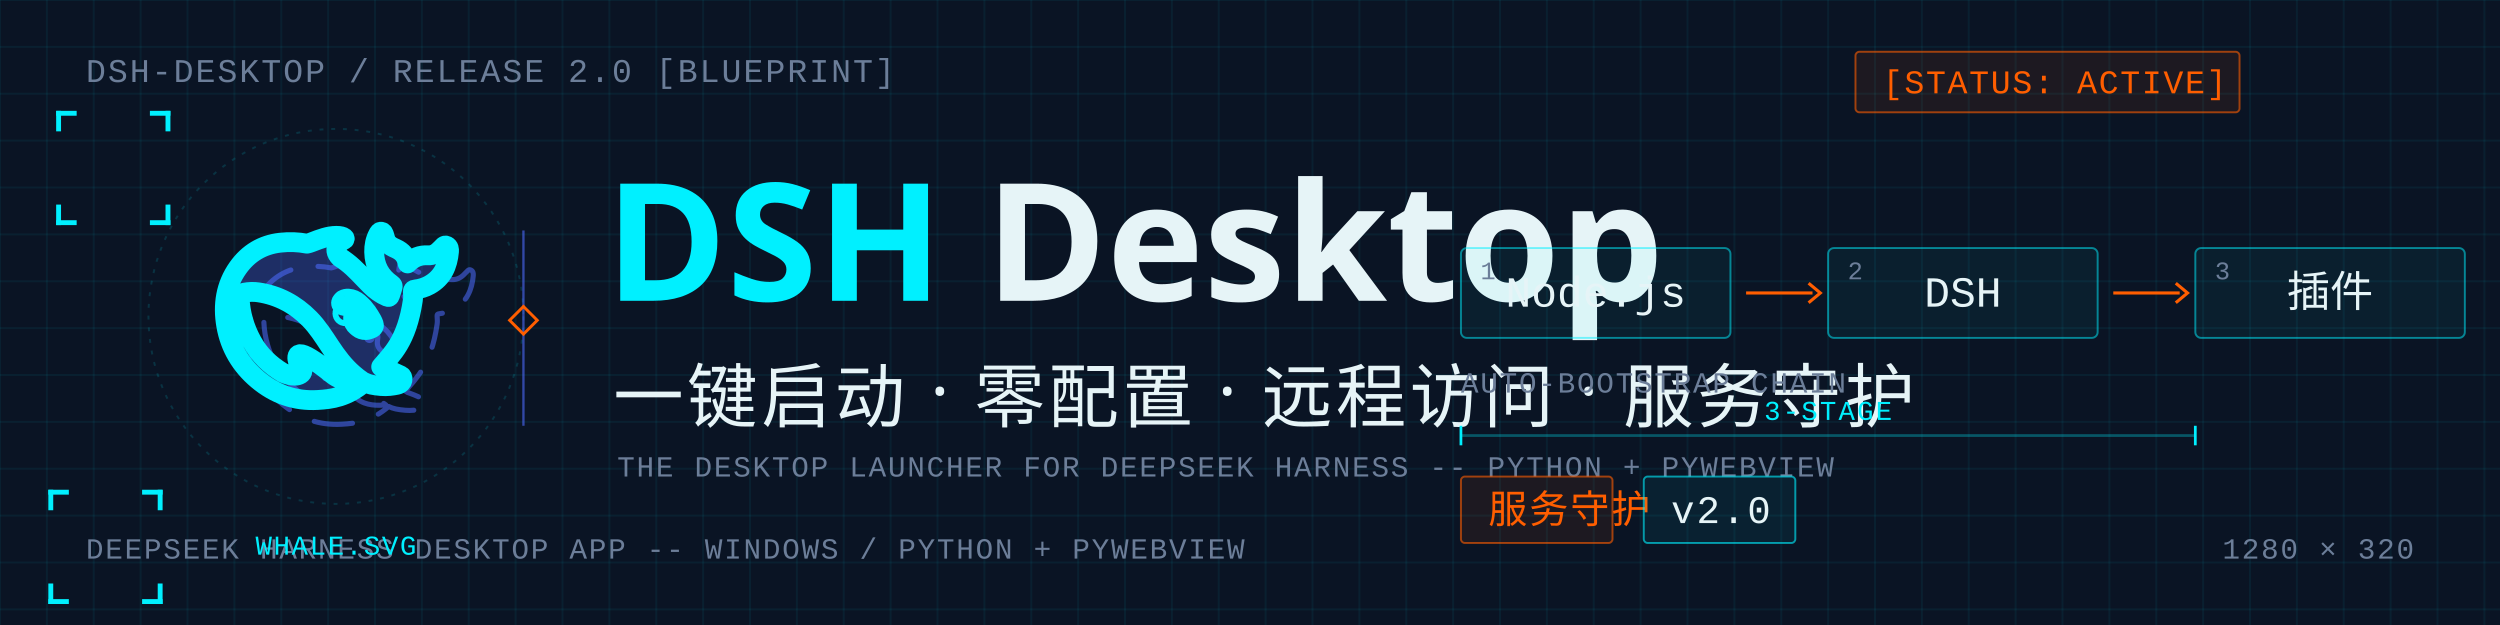
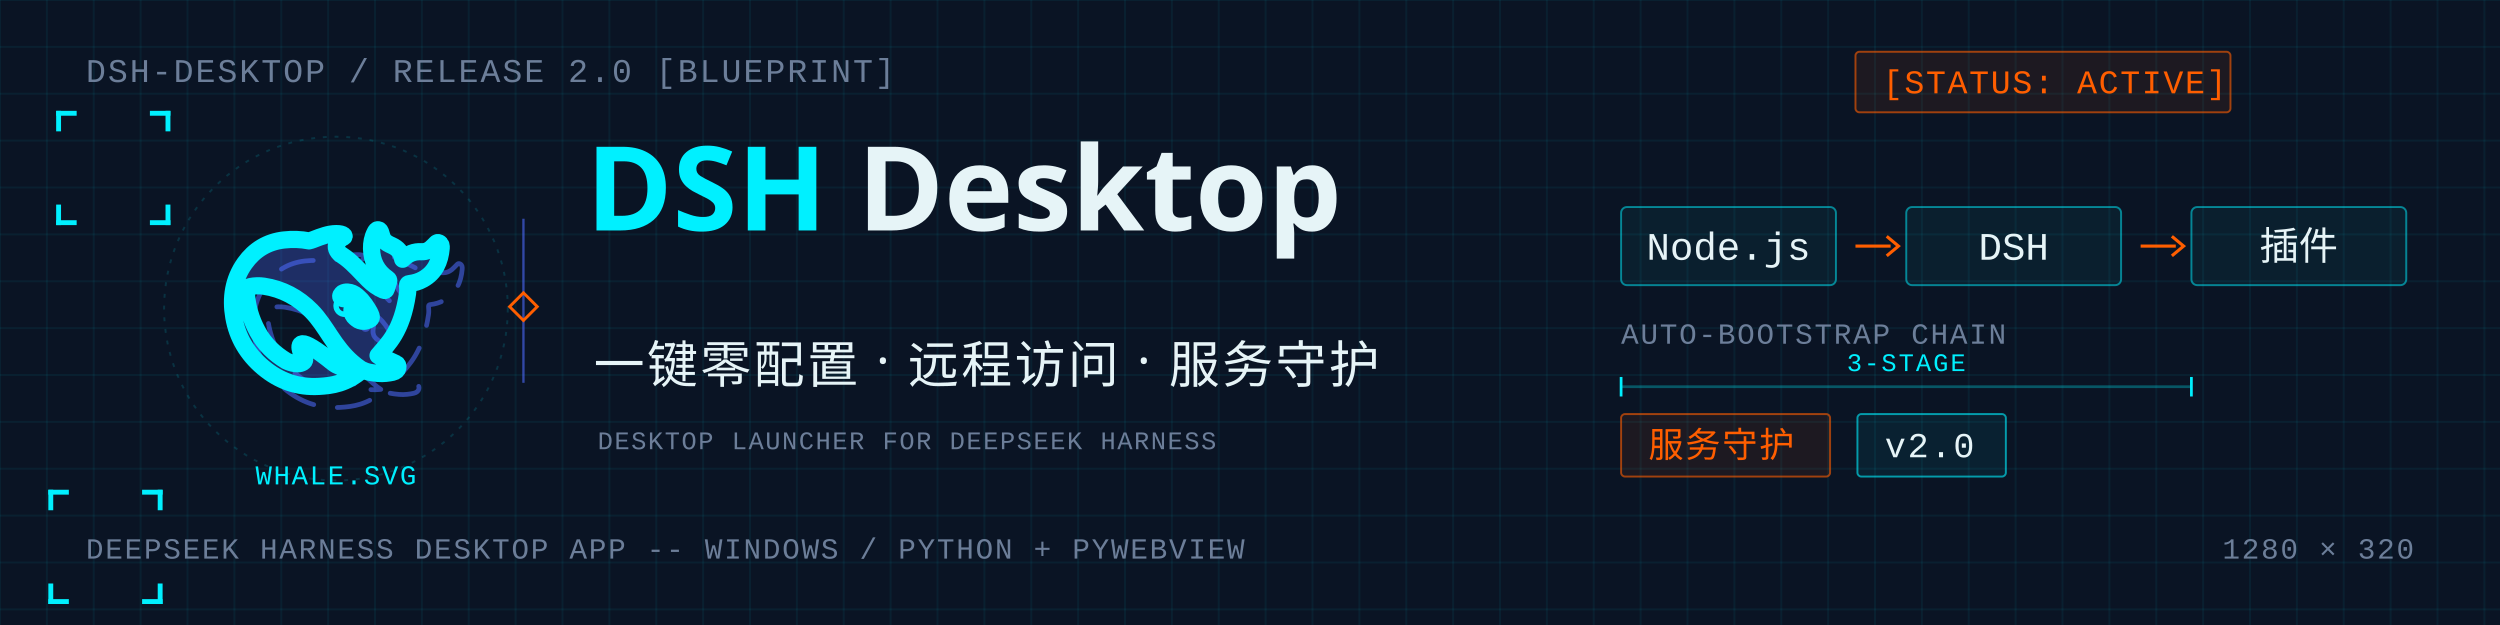
<svg xmlns="http://www.w3.org/2000/svg" width="1280" height="320" viewBox="0 0 1280 320">
  <rect width="1280" height="320" fill="#0A1424" />
  <ellipse cx="640" cy="160" rx="760" ry="240" fill="url(#glow)" />
  <line x1="0" y1="0" x2="0" y2="320" stroke="rgba(0,240,255,0.055)" stroke-width="1" vector-effect="non-scaling-stroke" />
  <line x1="24" y1="0" x2="24" y2="320" stroke="rgba(0,240,255,0.055)" stroke-width="1" vector-effect="non-scaling-stroke" />
  <line x1="48" y1="0" x2="48" y2="320" stroke="rgba(0,240,255,0.055)" stroke-width="1" vector-effect="non-scaling-stroke" />
  <line x1="72" y1="0" x2="72" y2="320" stroke="rgba(0,240,255,0.055)" stroke-width="1" vector-effect="non-scaling-stroke" />
  <line x1="96" y1="0" x2="96" y2="320" stroke="rgba(0,240,255,0.055)" stroke-width="1" vector-effect="non-scaling-stroke" />
  <line x1="120" y1="0" x2="120" y2="320" stroke="rgba(0,240,255,0.055)" stroke-width="1" vector-effect="non-scaling-stroke" />
  <line x1="144" y1="0" x2="144" y2="320" stroke="rgba(0,240,255,0.055)" stroke-width="1" vector-effect="non-scaling-stroke" />
  <line x1="168" y1="0" x2="168" y2="320" stroke="rgba(0,240,255,0.055)" stroke-width="1" vector-effect="non-scaling-stroke" />
  <line x1="192" y1="0" x2="192" y2="320" stroke="rgba(0,240,255,0.055)" stroke-width="1" vector-effect="non-scaling-stroke" />
  <line x1="216" y1="0" x2="216" y2="320" stroke="rgba(0,240,255,0.055)" stroke-width="1" vector-effect="non-scaling-stroke" />
  <line x1="240" y1="0" x2="240" y2="320" stroke="rgba(0,240,255,0.055)" stroke-width="1" vector-effect="non-scaling-stroke" />
  <line x1="264" y1="0" x2="264" y2="320" stroke="rgba(0,240,255,0.055)" stroke-width="1" vector-effect="non-scaling-stroke" />
  <line x1="288" y1="0" x2="288" y2="320" stroke="rgba(0,240,255,0.055)" stroke-width="1" vector-effect="non-scaling-stroke" />
  <line x1="312" y1="0" x2="312" y2="320" stroke="rgba(0,240,255,0.055)" stroke-width="1" vector-effect="non-scaling-stroke" />
  <line x1="336" y1="0" x2="336" y2="320" stroke="rgba(0,240,255,0.055)" stroke-width="1" vector-effect="non-scaling-stroke" />
  <line x1="360" y1="0" x2="360" y2="320" stroke="rgba(0,240,255,0.055)" stroke-width="1" vector-effect="non-scaling-stroke" />
  <line x1="384" y1="0" x2="384" y2="320" stroke="rgba(0,240,255,0.055)" stroke-width="1" vector-effect="non-scaling-stroke" />
  <line x1="408" y1="0" x2="408" y2="320" stroke="rgba(0,240,255,0.055)" stroke-width="1" vector-effect="non-scaling-stroke" />
  <line x1="432" y1="0" x2="432" y2="320" stroke="rgba(0,240,255,0.055)" stroke-width="1" vector-effect="non-scaling-stroke" />
  <line x1="456" y1="0" x2="456" y2="320" stroke="rgba(0,240,255,0.055)" stroke-width="1" vector-effect="non-scaling-stroke" />
  <line x1="480" y1="0" x2="480" y2="320" stroke="rgba(0,240,255,0.055)" stroke-width="1" vector-effect="non-scaling-stroke" />
  <line x1="504" y1="0" x2="504" y2="320" stroke="rgba(0,240,255,0.055)" stroke-width="1" vector-effect="non-scaling-stroke" />
  <line x1="528" y1="0" x2="528" y2="320" stroke="rgba(0,240,255,0.055)" stroke-width="1" vector-effect="non-scaling-stroke" />
  <line x1="552" y1="0" x2="552" y2="320" stroke="rgba(0,240,255,0.055)" stroke-width="1" vector-effect="non-scaling-stroke" />
  <line x1="576" y1="0" x2="576" y2="320" stroke="rgba(0,240,255,0.055)" stroke-width="1" vector-effect="non-scaling-stroke" />
  <line x1="600" y1="0" x2="600" y2="320" stroke="rgba(0,240,255,0.055)" stroke-width="1" vector-effect="non-scaling-stroke" />
  <line x1="624" y1="0" x2="624" y2="320" stroke="rgba(0,240,255,0.055)" stroke-width="1" vector-effect="non-scaling-stroke" />
  <line x1="648" y1="0" x2="648" y2="320" stroke="rgba(0,240,255,0.055)" stroke-width="1" vector-effect="non-scaling-stroke" />
  <line x1="672" y1="0" x2="672" y2="320" stroke="rgba(0,240,255,0.055)" stroke-width="1" vector-effect="non-scaling-stroke" />
  <line x1="696" y1="0" x2="696" y2="320" stroke="rgba(0,240,255,0.055)" stroke-width="1" vector-effect="non-scaling-stroke" />
  <line x1="720" y1="0" x2="720" y2="320" stroke="rgba(0,240,255,0.055)" stroke-width="1" vector-effect="non-scaling-stroke" />
  <line x1="744" y1="0" x2="744" y2="320" stroke="rgba(0,240,255,0.055)" stroke-width="1" vector-effect="non-scaling-stroke" />
  <line x1="768" y1="0" x2="768" y2="320" stroke="rgba(0,240,255,0.055)" stroke-width="1" vector-effect="non-scaling-stroke" />
  <line x1="792" y1="0" x2="792" y2="320" stroke="rgba(0,240,255,0.055)" stroke-width="1" vector-effect="non-scaling-stroke" />
  <line x1="816" y1="0" x2="816" y2="320" stroke="rgba(0,240,255,0.055)" stroke-width="1" vector-effect="non-scaling-stroke" />
  <line x1="840" y1="0" x2="840" y2="320" stroke="rgba(0,240,255,0.055)" stroke-width="1" vector-effect="non-scaling-stroke" />
  <line x1="864" y1="0" x2="864" y2="320" stroke="rgba(0,240,255,0.055)" stroke-width="1" vector-effect="non-scaling-stroke" />
  <line x1="888" y1="0" x2="888" y2="320" stroke="rgba(0,240,255,0.055)" stroke-width="1" vector-effect="non-scaling-stroke" />
  <line x1="912" y1="0" x2="912" y2="320" stroke="rgba(0,240,255,0.055)" stroke-width="1" vector-effect="non-scaling-stroke" />
  <line x1="936" y1="0" x2="936" y2="320" stroke="rgba(0,240,255,0.055)" stroke-width="1" vector-effect="non-scaling-stroke" />
  <line x1="960" y1="0" x2="960" y2="320" stroke="rgba(0,240,255,0.055)" stroke-width="1" vector-effect="non-scaling-stroke" />
  <line x1="984" y1="0" x2="984" y2="320" stroke="rgba(0,240,255,0.055)" stroke-width="1" vector-effect="non-scaling-stroke" />
  <line x1="1008" y1="0" x2="1008" y2="320" stroke="rgba(0,240,255,0.055)" stroke-width="1" vector-effect="non-scaling-stroke" />
  <line x1="1032" y1="0" x2="1032" y2="320" stroke="rgba(0,240,255,0.055)" stroke-width="1" vector-effect="non-scaling-stroke" />
  <line x1="1056" y1="0" x2="1056" y2="320" stroke="rgba(0,240,255,0.055)" stroke-width="1" vector-effect="non-scaling-stroke" />
  <line x1="1080" y1="0" x2="1080" y2="320" stroke="rgba(0,240,255,0.055)" stroke-width="1" vector-effect="non-scaling-stroke" />
  <line x1="1104" y1="0" x2="1104" y2="320" stroke="rgba(0,240,255,0.055)" stroke-width="1" vector-effect="non-scaling-stroke" />
  <line x1="1128" y1="0" x2="1128" y2="320" stroke="rgba(0,240,255,0.055)" stroke-width="1" vector-effect="non-scaling-stroke" />
  <line x1="1152" y1="0" x2="1152" y2="320" stroke="rgba(0,240,255,0.055)" stroke-width="1" vector-effect="non-scaling-stroke" />
  <line x1="1176" y1="0" x2="1176" y2="320" stroke="rgba(0,240,255,0.055)" stroke-width="1" vector-effect="non-scaling-stroke" />
  <line x1="1200" y1="0" x2="1200" y2="320" stroke="rgba(0,240,255,0.055)" stroke-width="1" vector-effect="non-scaling-stroke" />
  <line x1="1224" y1="0" x2="1224" y2="320" stroke="rgba(0,240,255,0.055)" stroke-width="1" vector-effect="non-scaling-stroke" />
  <line x1="1248" y1="0" x2="1248" y2="320" stroke="rgba(0,240,255,0.055)" stroke-width="1" vector-effect="non-scaling-stroke" />
  <line x1="1272" y1="0" x2="1272" y2="320" stroke="rgba(0,240,255,0.055)" stroke-width="1" vector-effect="non-scaling-stroke" />
  <line x1="0" y1="0" x2="1280" y2="0" stroke="rgba(0,240,255,0.055)" stroke-width="1" vector-effect="non-scaling-stroke" />
  <line x1="0" y1="24" x2="1280" y2="24" stroke="rgba(0,240,255,0.055)" stroke-width="1" vector-effect="non-scaling-stroke" />
  <line x1="0" y1="48" x2="1280" y2="48" stroke="rgba(0,240,255,0.055)" stroke-width="1" vector-effect="non-scaling-stroke" />
  <line x1="0" y1="72" x2="1280" y2="72" stroke="rgba(0,240,255,0.055)" stroke-width="1" vector-effect="non-scaling-stroke" />
  <line x1="0" y1="96" x2="1280" y2="96" stroke="rgba(0,240,255,0.055)" stroke-width="1" vector-effect="non-scaling-stroke" />
  <line x1="0" y1="120" x2="1280" y2="120" stroke="rgba(0,240,255,0.055)" stroke-width="1" vector-effect="non-scaling-stroke" />
  <line x1="0" y1="144" x2="1280" y2="144" stroke="rgba(0,240,255,0.055)" stroke-width="1" vector-effect="non-scaling-stroke" />
  <line x1="0" y1="168" x2="1280" y2="168" stroke="rgba(0,240,255,0.055)" stroke-width="1" vector-effect="non-scaling-stroke" />
  <line x1="0" y1="192" x2="1280" y2="192" stroke="rgba(0,240,255,0.055)" stroke-width="1" vector-effect="non-scaling-stroke" />
  <line x1="0" y1="216" x2="1280" y2="216" stroke="rgba(0,240,255,0.055)" stroke-width="1" vector-effect="non-scaling-stroke" />
  <line x1="0" y1="240" x2="1280" y2="240" stroke="rgba(0,240,255,0.055)" stroke-width="1" vector-effect="non-scaling-stroke" />
  <line x1="0" y1="264" x2="1280" y2="264" stroke="rgba(0,240,255,0.055)" stroke-width="1" vector-effect="non-scaling-stroke" />
  <line x1="0" y1="288" x2="1280" y2="288" stroke="rgba(0,240,255,0.055)" stroke-width="1" vector-effect="non-scaling-stroke" />
  <line x1="0" y1="312" x2="1280" y2="312" stroke="rgba(0,240,255,0.055)" stroke-width="1" vector-effect="non-scaling-stroke" />
  <defs>
    <radialGradient id="glow" cx="0.5" cy="0.5" r="0.75">
      <stop offset="0%" stop-color="#000" stop-opacity="0" />
      <stop offset="72%" stop-color="#000" stop-opacity="0" />
      <stop offset="100%" stop-color="#000" stop-opacity="0.55" />
    </radialGradient>
  </defs>
  <text x="44" y="42" font-family="Consolas,&quot;JetBrains Mono&quot;,&quot;Courier New&quot;,monospace" font-size="17" fill="#6C7E99" text-anchor="start" letter-spacing="0.06em">DSH-DESKTOP  /  RELEASE 2.0  [BLUEPRINT]</text>
-   <rect x="950" y="26.5" width="196.64" height="31" rx="2" fill="rgba(255,94,0,0.08)" stroke="#FF5E00" stroke-opacity="0.6" stroke-width="1" />
+   <rect data-kind="chip" x="950" y="26.5" width="192" height="31" rx="2" fill="rgba(255,94,0,0.08)" stroke="#FF5E00" stroke-opacity="0.6" stroke-width="1" />
  <text x="964" y="47.78" font-family="Consolas,&quot;JetBrains Mono&quot;,&quot;Courier New&quot;,monospace" font-size="17" fill="#FF5E00" letter-spacing="0.05em">[STATUS: ACTIVE]</text>
  <text x="44" y="286" font-family="Consolas,&quot;JetBrains Mono&quot;,&quot;Courier New&quot;,monospace" font-size="15" fill="#6C7E99" text-anchor="start" letter-spacing="0.06em">DEEPSEEK HARNESS  DESKTOP APP  --  WINDOWS  /  PYTHON + PYWEBVIEW</text>
  <text x="1236" y="286" font-family="Consolas,&quot;JetBrains Mono&quot;,&quot;Courier New&quot;,monospace" font-size="15" fill="#6C7E99" text-anchor="end" letter-spacing="0.06em">1280 × 320</text>
  <path d="M30 58 h8" stroke="#00F0FF" stroke-width="2.5" fill="none" stroke-linecap="square" />
  <path d="M30 58 v8" stroke="#00F0FF" stroke-width="2.5" fill="none" stroke-linecap="square" />
  <path d="M86 58 h-8" stroke="#00F0FF" stroke-width="2.5" fill="none" stroke-linecap="square" />
  <path d="M86 58 v8" stroke="#00F0FF" stroke-width="2.5" fill="none" stroke-linecap="square" />
  <path d="M30 114 h8" stroke="#00F0FF" stroke-width="2.5" fill="none" stroke-linecap="square" />
  <path d="M30 114 v-8" stroke="#00F0FF" stroke-width="2.5" fill="none" stroke-linecap="square" />
  <path d="M86 114 h-8" stroke="#00F0FF" stroke-width="2.5" fill="none" stroke-linecap="square" />
  <path d="M86 114 v-8" stroke="#00F0FF" stroke-width="2.5" fill="none" stroke-linecap="square" />
  <path d="M26 252 h8" stroke="#00F0FF" stroke-width="2.5" fill="none" stroke-linecap="square" />
  <path d="M26 252 v8" stroke="#00F0FF" stroke-width="2.5" fill="none" stroke-linecap="square" />
  <path d="M82 252 h-8" stroke="#00F0FF" stroke-width="2.5" fill="none" stroke-linecap="square" />
  <path d="M82 252 v8" stroke="#00F0FF" stroke-width="2.5" fill="none" stroke-linecap="square" />
  <path d="M26 308 h8" stroke="#00F0FF" stroke-width="2.5" fill="none" stroke-linecap="square" />
  <path d="M26 308 v-8" stroke="#00F0FF" stroke-width="2.5" fill="none" stroke-linecap="square" />
  <path d="M82 308 h-8" stroke="#00F0FF" stroke-width="2.5" fill="none" stroke-linecap="square" />
  <path d="M82 308 v-8" stroke="#00F0FF" stroke-width="2.5" fill="none" stroke-linecap="square" />
-   <g transform="translate(112.73,102.00) scale(2.375)">
-     <path d="M48.835 10.048C48.323 9.792 48.102 10.28 47.803 10.528C47.701 10.608 47.614 10.712 47.527 10.808C46.779 11.624 45.905 12.16 44.762 12.096C43.092 12 41.666 12.536 40.406 13.84C40.138 12.232 39.248 11.272 37.893 10.656C37.184 10.336 36.467 10.016 35.97 9.32C35.623 8.824 35.529 8.272 35.356 7.728C35.246 7.4 35.135 7.064 34.765 7.008C34.363 6.944 34.206 7.288 34.048 7.576C33.418 8.752 33.173 10.048 33.197 11.36C33.252 14.312 34.474 16.664 36.9 18.336C37.176 18.528 37.247 18.72 37.16 19C36.995 19.576 36.797 20.136 36.624 20.712C36.514 21.08 36.349 21.16 35.962 21C34.631 20.432 33.481 19.592 32.464 18.576C30.739 16.872 29.179 14.992 27.233 13.52C26.776 13.176 26.319 12.856 25.847 12.552C23.862 10.584 26.107 8.968 26.627 8.776C27.17 8.576 26.816 7.888 25.059 7.896C23.302 7.904 21.695 8.504 19.647 9.304C19.348 9.424 19.032 9.512 18.709 9.584C16.85 9.224 14.92 9.144 12.903 9.376C9.106 9.808 6.073 11.64 3.843 14.768C1.165 18.528 0.534 22.8 1.307 27.256C2.118 31.952 4.466 35.84 8.074 38.88C11.816 42.032 16.125 43.576 21.041 43.28C24.027 43.104 27.352 42.696 31.102 39.456C32.047 39.936 33.04 40.128 34.686 40.272C35.955 40.392 37.176 40.208 38.121 40.008C39.602 39.688 39.499 38.288 38.964 38.032C34.623 35.968 35.576 36.808 34.71 36.128C36.916 33.464 40.24 30.696 41.54 21.728C41.643 21.016 41.556 20.568 41.54 19.992C41.532 19.64 41.611 19.504 42.005 19.464C43.092 19.336 44.148 19.032 45.117 18.488C47.929 16.92 49.064 14.344 49.331 11.256C49.371 10.784 49.324 10.296 48.835 10.048ZM24.326 37.84C20.12 34.464 18.079 33.352 17.236 33.4C16.448 33.448 16.59 34.368 16.763 34.968C16.944 35.56 17.181 35.968 17.512 36.488C17.74 36.832 17.898 37.344 17.283 37.728C15.928 38.584 13.573 37.44 13.462 37.384C10.721 35.736 8.428 33.56 6.813 30.584C5.253 27.72 4.348 24.648 4.198 21.368C4.158 20.576 4.387 20.296 5.159 20.152C6.175 19.96 7.223 19.92 8.239 20.072C12.533 20.712 16.189 22.672 19.253 25.776C21.002 27.544 22.325 29.656 23.689 31.72C25.138 33.912 26.698 36 28.683 37.712C29.384 38.312 29.943 38.768 30.479 39.104C28.864 39.288 26.17 39.328 24.326 37.84ZM26.343 24.6C26.343 24.248 26.619 23.968 26.966 23.968C27.044 23.968 27.115 23.984 27.178 24.008C27.265 24.04 27.344 24.088 27.407 24.16C27.517 24.272 27.58 24.432 27.58 24.6C27.58 24.952 27.304 25.232 26.957 25.232C26.611 25.232 26.343 24.952 26.343 24.6ZM32.606 27.88C32.205 28.048 31.803 28.192 31.416 28.208C30.818 28.24 30.164 27.992 29.81 27.688C29.258 27.216 28.864 26.952 28.699 26.128C28.628 25.776 28.668 25.232 28.73 24.92C28.872 24.248 28.714 23.816 28.25 23.424C27.872 23.104 27.391 23.016 26.863 23.016C26.666 23.016 26.485 22.928 26.351 22.856C26.13 22.744 25.949 22.464 26.123 22.12C26.178 22.008 26.446 21.736 26.509 21.688C27.226 21.272 28.053 21.408 28.817 21.72C29.526 22.016 30.061 22.56 30.834 23.328C31.622 24.256 31.763 24.512 32.212 25.208C32.567 25.752 32.89 26.312 33.11 26.952C33.245 27.352 33.071 27.68 32.606 27.88Z" fill="none" stroke="#4D6BFE" stroke-width="1.1" stroke-linejoin="round" stroke-linecap="round" fill-rule="evenodd" stroke-dasharray="8.313 5.938" stroke-opacity="0.55" transform="translate(5.225555,5.225555)" />
-     <path d="M48.835 10.048C48.323 9.792 48.102 10.28 47.803 10.528C47.701 10.608 47.614 10.712 47.527 10.808C46.779 11.624 45.905 12.16 44.762 12.096C43.092 12 41.666 12.536 40.406 13.84C40.138 12.232 39.248 11.272 37.893 10.656C37.184 10.336 36.467 10.016 35.97 9.32C35.623 8.824 35.529 8.272 35.356 7.728C35.246 7.4 35.135 7.064 34.765 7.008C34.363 6.944 34.206 7.288 34.048 7.576C33.418 8.752 33.173 10.048 33.197 11.36C33.252 14.312 34.474 16.664 36.9 18.336C37.176 18.528 37.247 18.72 37.16 19C36.995 19.576 36.797 20.136 36.624 20.712C36.514 21.08 36.349 21.16 35.962 21C34.631 20.432 33.481 19.592 32.464 18.576C30.739 16.872 29.179 14.992 27.233 13.52C26.776 13.176 26.319 12.856 25.847 12.552C23.862 10.584 26.107 8.968 26.627 8.776C27.17 8.576 26.816 7.888 25.059 7.896C23.302 7.904 21.695 8.504 19.647 9.304C19.348 9.424 19.032 9.512 18.709 9.584C16.85 9.224 14.92 9.144 12.903 9.376C9.106 9.808 6.073 11.64 3.843 14.768C1.165 18.528 0.534 22.8 1.307 27.256C2.118 31.952 4.466 35.84 8.074 38.88C11.816 42.032 16.125 43.576 21.041 43.28C24.027 43.104 27.352 42.696 31.102 39.456C32.047 39.936 33.04 40.128 34.686 40.272C35.955 40.392 37.176 40.208 38.121 40.008C39.602 39.688 39.499 38.288 38.964 38.032C34.623 35.968 35.576 36.808 34.71 36.128C36.916 33.464 40.24 30.696 41.54 21.728C41.643 21.016 41.556 20.568 41.54 19.992C41.532 19.64 41.611 19.504 42.005 19.464C43.092 19.336 44.148 19.032 45.117 18.488C47.929 16.92 49.064 14.344 49.331 11.256C49.371 10.784 49.324 10.296 48.835 10.048ZM24.326 37.84C20.12 34.464 18.079 33.352 17.236 33.4C16.448 33.448 16.59 34.368 16.763 34.968C16.944 35.56 17.181 35.968 17.512 36.488C17.74 36.832 17.898 37.344 17.283 37.728C15.928 38.584 13.573 37.44 13.462 37.384C10.721 35.736 8.428 33.56 6.813 30.584C5.253 27.72 4.348 24.648 4.198 21.368C4.158 20.576 4.387 20.296 5.159 20.152C6.175 19.96 7.223 19.92 8.239 20.072C12.533 20.712 16.189 22.672 19.253 25.776C21.002 27.544 22.325 29.656 23.689 31.72C25.138 33.912 26.698 36 28.683 37.712C29.384 38.312 29.943 38.768 30.479 39.104C28.864 39.288 26.17 39.328 24.326 37.84ZM26.343 24.6C26.343 24.248 26.619 23.968 26.966 23.968C27.044 23.968 27.115 23.984 27.178 24.008C27.265 24.04 27.344 24.088 27.407 24.16C27.517 24.272 27.58 24.432 27.58 24.6C27.58 24.952 27.304 25.232 26.957 25.232C26.611 25.232 26.343 24.952 26.343 24.6ZM32.606 27.88C32.205 28.048 31.803 28.192 31.416 28.208C30.818 28.24 30.164 27.992 29.81 27.688C29.258 27.216 28.864 26.952 28.699 26.128C28.628 25.776 28.668 25.232 28.73 24.92C28.872 24.248 28.714 23.816 28.25 23.424C27.872 23.104 27.391 23.016 26.863 23.016C26.666 23.016 26.485 22.928 26.351 22.856C26.13 22.744 25.949 22.464 26.123 22.12C26.178 22.008 26.446 21.736 26.509 21.688C27.226 21.272 28.053 21.408 28.817 21.72C29.526 22.016 30.061 22.56 30.834 23.328C31.622 24.256 31.763 24.512 32.212 25.208C32.567 25.752 32.89 26.312 33.11 26.952C33.245 27.352 33.071 27.68 32.606 27.88Z" fill="rgba(77,107,254,0.30)" stroke="#00F0FF" stroke-width="4.275" stroke-linejoin="round" stroke-linecap="round" fill-rule="evenodd" />
+   <g data-kind="whale" transform="translate(116.82,102.14) scale(2.211)">
+     <path d="M48.835 10.048C48.323 9.792 48.102 10.28 47.803 10.528C47.701 10.608 47.614 10.712 47.527 10.808C46.779 11.624 45.905 12.16 44.762 12.096C43.092 12 41.666 12.536 40.406 13.84C40.138 12.232 39.248 11.272 37.893 10.656C37.184 10.336 36.467 10.016 35.97 9.32C35.623 8.824 35.529 8.272 35.356 7.728C35.246 7.4 35.135 7.064 34.765 7.008C34.363 6.944 34.206 7.288 34.048 7.576C33.418 8.752 33.173 10.048 33.197 11.36C33.252 14.312 34.474 16.664 36.9 18.336C37.176 18.528 37.247 18.72 37.16 19C36.995 19.576 36.797 20.136 36.624 20.712C36.514 21.08 36.349 21.16 35.962 21C34.631 20.432 33.481 19.592 32.464 18.576C30.739 16.872 29.179 14.992 27.233 13.52C26.776 13.176 26.319 12.856 25.847 12.552C23.862 10.584 26.107 8.968 26.627 8.776C27.17 8.576 26.816 7.888 25.059 7.896C23.302 7.904 21.695 8.504 19.647 9.304C19.348 9.424 19.032 9.512 18.709 9.584C16.85 9.224 14.92 9.144 12.903 9.376C9.106 9.808 6.073 11.64 3.843 14.768C1.165 18.528 0.534 22.8 1.307 27.256C2.118 31.952 4.466 35.84 8.074 38.88C11.816 42.032 16.125 43.576 21.041 43.28C24.027 43.104 27.352 42.696 31.102 39.456C32.047 39.936 33.04 40.128 34.686 40.272C35.955 40.392 37.176 40.208 38.121 40.008C39.602 39.688 39.499 38.288 38.964 38.032C34.623 35.968 35.576 36.808 34.71 36.128C36.916 33.464 40.24 30.696 41.54 21.728C41.643 21.016 41.556 20.568 41.54 19.992C41.532 19.64 41.611 19.504 42.005 19.464C43.092 19.336 44.148 19.032 45.117 18.488C47.929 16.92 49.064 14.344 49.331 11.256C49.371 10.784 49.324 10.296 48.835 10.048ZM24.326 37.84C20.12 34.464 18.079 33.352 17.236 33.4C16.448 33.448 16.59 34.368 16.763 34.968C16.944 35.56 17.181 35.968 17.512 36.488C17.74 36.832 17.898 37.344 17.283 37.728C15.928 38.584 13.573 37.44 13.462 37.384C10.721 35.736 8.428 33.56 6.813 30.584C5.253 27.72 4.348 24.648 4.198 21.368C4.158 20.576 4.387 20.296 5.159 20.152C6.175 19.96 7.223 19.92 8.239 20.072C12.533 20.712 16.189 22.672 19.253 25.776C21.002 27.544 22.325 29.656 23.689 31.72C25.138 33.912 26.698 36 28.683 37.712C29.384 38.312 29.943 38.768 30.479 39.104C28.864 39.288 26.17 39.328 24.326 37.84ZM26.343 24.6C26.343 24.248 26.619 23.968 26.966 23.968C27.044 23.968 27.115 23.984 27.178 24.008C27.265 24.04 27.344 24.088 27.407 24.16C27.517 24.272 27.58 24.432 27.58 24.6C27.58 24.952 27.304 25.232 26.957 25.232C26.611 25.232 26.343 24.952 26.343 24.6ZM32.606 27.88C32.205 28.048 31.803 28.192 31.416 28.208C30.818 28.24 30.164 27.992 29.81 27.688C29.258 27.216 28.864 26.952 28.699 26.128C28.628 25.776 28.668 25.232 28.73 24.92C28.872 24.248 28.714 23.816 28.25 23.424C27.872 23.104 27.391 23.016 26.863 23.016C26.666 23.016 26.485 22.928 26.351 22.856C26.13 22.744 25.949 22.464 26.123 22.12C26.178 22.008 26.446 21.736 26.509 21.688C27.226 21.272 28.053 21.408 28.817 21.72C29.526 22.016 30.061 22.56 30.834 23.328C31.622 24.256 31.763 24.512 32.212 25.208C32.567 25.752 32.89 26.312 33.11 26.952C33.245 27.352 33.071 27.68 32.606 27.88Z" fill="none" stroke="#4D6BFE" stroke-width="1.1" stroke-linejoin="round" stroke-linecap="round" fill-rule="evenodd" stroke-dasharray="7.74 5.529" stroke-opacity="0.55" transform="translate(4.865172,4.865172)" />
+     <path d="M48.835 10.048C48.323 9.792 48.102 10.28 47.803 10.528C47.701 10.608 47.614 10.712 47.527 10.808C46.779 11.624 45.905 12.16 44.762 12.096C43.092 12 41.666 12.536 40.406 13.84C40.138 12.232 39.248 11.272 37.893 10.656C37.184 10.336 36.467 10.016 35.97 9.32C35.623 8.824 35.529 8.272 35.356 7.728C35.246 7.4 35.135 7.064 34.765 7.008C34.363 6.944 34.206 7.288 34.048 7.576C33.418 8.752 33.173 10.048 33.197 11.36C33.252 14.312 34.474 16.664 36.9 18.336C37.176 18.528 37.247 18.72 37.16 19C36.995 19.576 36.797 20.136 36.624 20.712C36.514 21.08 36.349 21.16 35.962 21C34.631 20.432 33.481 19.592 32.464 18.576C30.739 16.872 29.179 14.992 27.233 13.52C26.776 13.176 26.319 12.856 25.847 12.552C23.862 10.584 26.107 8.968 26.627 8.776C27.17 8.576 26.816 7.888 25.059 7.896C23.302 7.904 21.695 8.504 19.647 9.304C19.348 9.424 19.032 9.512 18.709 9.584C16.85 9.224 14.92 9.144 12.903 9.376C9.106 9.808 6.073 11.64 3.843 14.768C1.165 18.528 0.534 22.8 1.307 27.256C2.118 31.952 4.466 35.84 8.074 38.88C11.816 42.032 16.125 43.576 21.041 43.28C24.027 43.104 27.352 42.696 31.102 39.456C32.047 39.936 33.04 40.128 34.686 40.272C35.955 40.392 37.176 40.208 38.121 40.008C39.602 39.688 39.499 38.288 38.964 38.032C34.623 35.968 35.576 36.808 34.71 36.128C36.916 33.464 40.24 30.696 41.54 21.728C41.643 21.016 41.556 20.568 41.54 19.992C41.532 19.64 41.611 19.504 42.005 19.464C43.092 19.336 44.148 19.032 45.117 18.488C47.929 16.92 49.064 14.344 49.331 11.256C49.371 10.784 49.324 10.296 48.835 10.048ZM24.326 37.84C20.12 34.464 18.079 33.352 17.236 33.4C16.448 33.448 16.59 34.368 16.763 34.968C16.944 35.56 17.181 35.968 17.512 36.488C17.74 36.832 17.898 37.344 17.283 37.728C15.928 38.584 13.573 37.44 13.462 37.384C10.721 35.736 8.428 33.56 6.813 30.584C5.253 27.72 4.348 24.648 4.198 21.368C4.158 20.576 4.387 20.296 5.159 20.152C6.175 19.96 7.223 19.92 8.239 20.072C12.533 20.712 16.189 22.672 19.253 25.776C21.002 27.544 22.325 29.656 23.689 31.72C25.138 33.912 26.698 36 28.683 37.712C29.384 38.312 29.943 38.768 30.479 39.104C28.864 39.288 26.17 39.328 24.326 37.84ZM26.343 24.6C26.343 24.248 26.619 23.968 26.966 23.968C27.044 23.968 27.115 23.984 27.178 24.008C27.265 24.04 27.344 24.088 27.407 24.16C27.517 24.272 27.58 24.432 27.58 24.6C27.58 24.952 27.304 25.232 26.957 25.232C26.611 25.232 26.343 24.952 26.343 24.6ZM32.606 27.88C32.205 28.048 31.803 28.192 31.416 28.208C30.818 28.24 30.164 27.992 29.81 27.688C29.258 27.216 28.864 26.952 28.699 26.128C28.628 25.776 28.668 25.232 28.73 24.92C28.872 24.248 28.714 23.816 28.25 23.424C27.872 23.104 27.391 23.016 26.863 23.016C26.666 23.016 26.485 22.928 26.351 22.856C26.13 22.744 25.949 22.464 26.123 22.12C26.178 22.008 26.446 21.736 26.509 21.688C27.226 21.272 28.053 21.408 28.817 21.72C29.526 22.016 30.061 22.56 30.834 23.328C31.622 24.256 31.763 24.512 32.212 25.208C32.567 25.752 32.89 26.312 33.11 26.952C33.245 27.352 33.071 27.68 32.606 27.88Z" fill="rgba(77,107,254,0.30)" stroke="#00F0FF" stroke-width="3.981" stroke-linejoin="round" stroke-linecap="round" fill-rule="evenodd" />
  </g>
-   <circle cx="172" cy="162" r="96" fill="none" stroke="#00F0FF" stroke-opacity="0.14" stroke-width="1" stroke-dasharray="2 4" />
-   <text x="172" y="284" font-family="Consolas,&quot;JetBrains Mono&quot;,&quot;Courier New&quot;,monospace" font-size="14" fill="#00F0FF" text-anchor="middle" letter-spacing="0.06em">WHALE.SVG</text>
-   <line x1="268" y1="118" x2="268" y2="218" stroke="#4D6BFE" stroke-opacity="0.6" stroke-width="1.2" />
-   <rect x="263" y="159" width="10" height="10" transform="rotate(45 268 164)" fill="none" stroke="#FF5E00" stroke-width="1.5" />
-   <text x="310" y="154" font-family="&quot;Segoe UI&quot;,&quot;Microsoft YaHei&quot;,-apple-system,sans-serif" font-weight="800" font-size="84" fill="#00F0FF">DSH <tspan fill="#E6F4F7">Desktop</tspan>
+   <circle cx="172" cy="158" r="88" fill="none" stroke="#00F0FF" stroke-opacity="0.14" stroke-width="1" stroke-dasharray="2 4" />
+   <text x="172" y="248" font-family="Consolas,&quot;JetBrains Mono&quot;,&quot;Courier New&quot;,monospace" font-size="14" fill="#00F0FF" text-anchor="middle" letter-spacing="0.06em">WHALE.SVG</text>
+   <line x1="268" y1="112" x2="268" y2="196" stroke="#4D6BFE" stroke-opacity="0.6" stroke-width="1.2" />
+   <rect x="263" y="152" width="10" height="10" transform="rotate(45 268 157)" fill="none" stroke="#FF5E00" stroke-width="1.5" />
+   <text x="300" y="118" font-family="&quot;Segoe UI&quot;,&quot;Microsoft YaHei&quot;,-apple-system,sans-serif" font-weight="800" font-size="60" fill="#00F0FF">DSH <tspan fill="#E6F4F7">Desktop</tspan>
  </text>
-   <text x="314" y="216" font-family="&quot;Segoe UI&quot;,&quot;Microsoft YaHei&quot;,-apple-system,sans-serif" font-size="36" fill="#E6F4F7" letter-spacing="0.05em">一键启动 · 零配置  · 远程访问 · 服务守护</text>
-   <text x="316" y="244" font-family="Consolas,&quot;JetBrains Mono&quot;,&quot;Courier New&quot;,monospace" font-size="15" fill="#6C7E99" text-anchor="start" letter-spacing="0.06em">THE DESKTOP LAUNCHER FOR DEEPSEEK HARNESS  --  PYTHON + PYWEBVIEW</text>
-   <rect x="748" y="127.0" width="138" height="46" rx="3" fill="rgba(0,240,255,0.05)" stroke="#00F0FF" stroke-opacity="0.5" stroke-width="1" />
-   <text x="817.0" y="157" font-family="Consolas,&quot;JetBrains Mono&quot;,&quot;Courier New&quot;,monospace" font-size="22" fill="#E6F4F7" text-anchor="middle">Node.js</text>
-   <text x="758" y="143.0" font-family="Consolas,&quot;JetBrains Mono&quot;,&quot;Courier New&quot;,monospace" font-size="13" fill="#6C7E99" text-anchor="start" letter-spacing="0.06em">1</text>
-   <line x1="894" y1="150" x2="928" y2="150" stroke="#FF5E00" stroke-width="1.6" />
-   <path d="M926 145 L932 150 L926 155" fill="none" stroke="#FF5E00" stroke-width="1.6" />
-   <rect x="936" y="127.0" width="138" height="46" rx="3" fill="rgba(0,240,255,0.05)" stroke="#00F0FF" stroke-opacity="0.5" stroke-width="1" />
-   <text x="1005.0" y="157" font-family="Consolas,&quot;JetBrains Mono&quot;,&quot;Courier New&quot;,monospace" font-size="22" fill="#E6F4F7" text-anchor="middle">DSH</text>
-   <text x="946" y="143.0" font-family="Consolas,&quot;JetBrains Mono&quot;,&quot;Courier New&quot;,monospace" font-size="13" fill="#6C7E99" text-anchor="start" letter-spacing="0.06em">2</text>
-   <line x1="1082" y1="150" x2="1116" y2="150" stroke="#FF5E00" stroke-width="1.6" />
-   <path d="M1114 145 L1120 150 L1114 155" fill="none" stroke="#FF5E00" stroke-width="1.6" />
-   <rect x="1124" y="127.0" width="138" height="46" rx="3" fill="rgba(0,240,255,0.05)" stroke="#00F0FF" stroke-opacity="0.5" stroke-width="1" />
-   <text x="1193.0" y="157" font-family="Consolas,&quot;JetBrains Mono&quot;,&quot;Courier New&quot;,monospace" font-size="22" fill="#E6F4F7" text-anchor="middle">插件</text>
-   <text x="1134" y="143.0" font-family="Consolas,&quot;JetBrains Mono&quot;,&quot;Courier New&quot;,monospace" font-size="13" fill="#6C7E99" text-anchor="start" letter-spacing="0.06em">3</text>
-   <text x="748" y="201.0" font-family="Consolas,&quot;JetBrains Mono&quot;,&quot;Courier New&quot;,monospace" font-size="15" fill="#6C7E99" text-anchor="start" letter-spacing="0.06em">AUTO-BOOTSTRAP  CHAIN</text>
-   <line x1="748" y1="223.0" x2="1124" y2="223.0" stroke="rgba(0,240,255,0.30)" stroke-width="1.4" />
-   <line x1="748" y1="218.0" x2="748" y2="228.0" stroke="#00F0FF" stroke-width="1.4" />
-   <line x1="1124" y1="218.0" x2="1124" y2="228.0" stroke="#00F0FF" stroke-width="1.4" />
-   <text x="936.0" y="215.0" font-family="Consolas,&quot;JetBrains Mono&quot;,&quot;Courier New&quot;,monospace" font-size="14" fill="#00F0FF" text-anchor="middle" letter-spacing="0.08em">3-STAGE</text>
-   <rect x="748" y="244.0" width="77.6" height="34" rx="2" fill="rgba(255,94,0,0.08)" stroke="#FF5E00" stroke-opacity="0.6" stroke-width="1" />
-   <text x="762" y="267.8" font-family="Consolas,&quot;JetBrains Mono&quot;,&quot;Courier New&quot;,monospace" font-size="20" fill="#FF5E00" letter-spacing="0.05em">服务守护</text>
-   <rect x="841.6" y="244.0" width="77.6" height="34" rx="2" fill="rgba(0,240,255,0.06)" stroke="#00F0FF" stroke-opacity="0.6" stroke-width="1" />
-   <text x="855.6" y="267.8" font-family="Consolas,&quot;JetBrains Mono&quot;,&quot;Courier New&quot;,monospace" font-size="20" fill="#E6F4F7" letter-spacing="0.05em">v2.0</text>
+   <text x="304" y="196" font-family="&quot;Segoe UI&quot;,&quot;Microsoft YaHei&quot;,-apple-system,sans-serif" font-size="26" fill="#E6F4F7" letter-spacing="0.05em">一键零配置 · 远程访问 · 服务守护</text>
+   <text x="306" y="230" font-family="Consolas,&quot;JetBrains Mono&quot;,&quot;Courier New&quot;,monospace" font-size="13" fill="#6C7E99" text-anchor="start" letter-spacing="0.06em">DESKTOP LAUNCHER FOR DEEPSEEK HARNESS</text>
+   <rect data-kind="chip" x="830" y="106.0" width="110" height="40" rx="3" fill="rgba(0,240,255,0.05)" stroke="#00F0FF" stroke-opacity="0.5" stroke-width="1" />
+   <text x="885.0" y="133" font-family="Consolas,&quot;JetBrains Mono&quot;,&quot;Courier New&quot;,monospace" font-size="20" fill="#E6F4F7" text-anchor="middle">Node.js</text>
+   <line x1="950" y1="126" x2="968" y2="126" stroke="#FF5E00" stroke-width="1.6" />
+   <path d="M966 121 L972 126 L966 131" fill="none" stroke="#FF5E00" stroke-width="1.6" />
+   <rect data-kind="chip" x="976" y="106.0" width="110" height="40" rx="3" fill="rgba(0,240,255,0.05)" stroke="#00F0FF" stroke-opacity="0.5" stroke-width="1" />
+   <text x="1031.0" y="133" font-family="Consolas,&quot;JetBrains Mono&quot;,&quot;Courier New&quot;,monospace" font-size="20" fill="#E6F4F7" text-anchor="middle">DSH</text>
+   <line x1="1096" y1="126" x2="1114" y2="126" stroke="#FF5E00" stroke-width="1.6" />
+   <path d="M1112 121 L1118 126 L1112 131" fill="none" stroke="#FF5E00" stroke-width="1.6" />
+   <rect data-kind="chip" x="1122" y="106.0" width="110" height="40" rx="3" fill="rgba(0,240,255,0.05)" stroke="#00F0FF" stroke-opacity="0.5" stroke-width="1" />
+   <text x="1177.0" y="133" font-family="Consolas,&quot;JetBrains Mono&quot;,&quot;Courier New&quot;,monospace" font-size="20" fill="#E6F4F7" text-anchor="middle">插件</text>
+   <text x="830" y="176.0" font-family="Consolas,&quot;JetBrains Mono&quot;,&quot;Courier New&quot;,monospace" font-size="15" fill="#6C7E99" text-anchor="start" letter-spacing="0.06em">AUTO-BOOTSTRAP  CHAIN</text>
+   <line x1="830" y1="198.0" x2="1122" y2="198.0" stroke="rgba(0,240,255,0.30)" stroke-width="1.4" />
+   <line x1="830" y1="193.0" x2="830" y2="203.0" stroke="#00F0FF" stroke-width="1.4" />
+   <line x1="1122" y1="193.0" x2="1122" y2="203.0" stroke="#00F0FF" stroke-width="1.4" />
+   <text x="976.0" y="190.0" font-family="Consolas,&quot;JetBrains Mono&quot;,&quot;Courier New&quot;,monospace" font-size="13" fill="#00F0FF" text-anchor="middle" letter-spacing="0.08em">3-STAGE</text>
+   <rect data-kind="chip" x="830" y="212.0" width="107" height="32" rx="2" fill="rgba(255,94,0,0.08)" stroke="#FF5E00" stroke-opacity="0.6" stroke-width="1" />
+   <text x="844" y="234.12" font-family="Consolas,&quot;JetBrains Mono&quot;,&quot;Courier New&quot;,monospace" font-size="18" fill="#FF5E00" letter-spacing="0.05em">服务守护</text>
+   <rect data-kind="chip" x="951" y="212.0" width="76" height="32" rx="2" fill="rgba(0,240,255,0.06)" stroke="#00F0FF" stroke-opacity="0.6" stroke-width="1" />
+   <text x="965" y="234.12" font-family="Consolas,&quot;JetBrains Mono&quot;,&quot;Courier New&quot;,monospace" font-size="18" fill="#E6F4F7" letter-spacing="0.05em">v2.0</text>
</svg>
